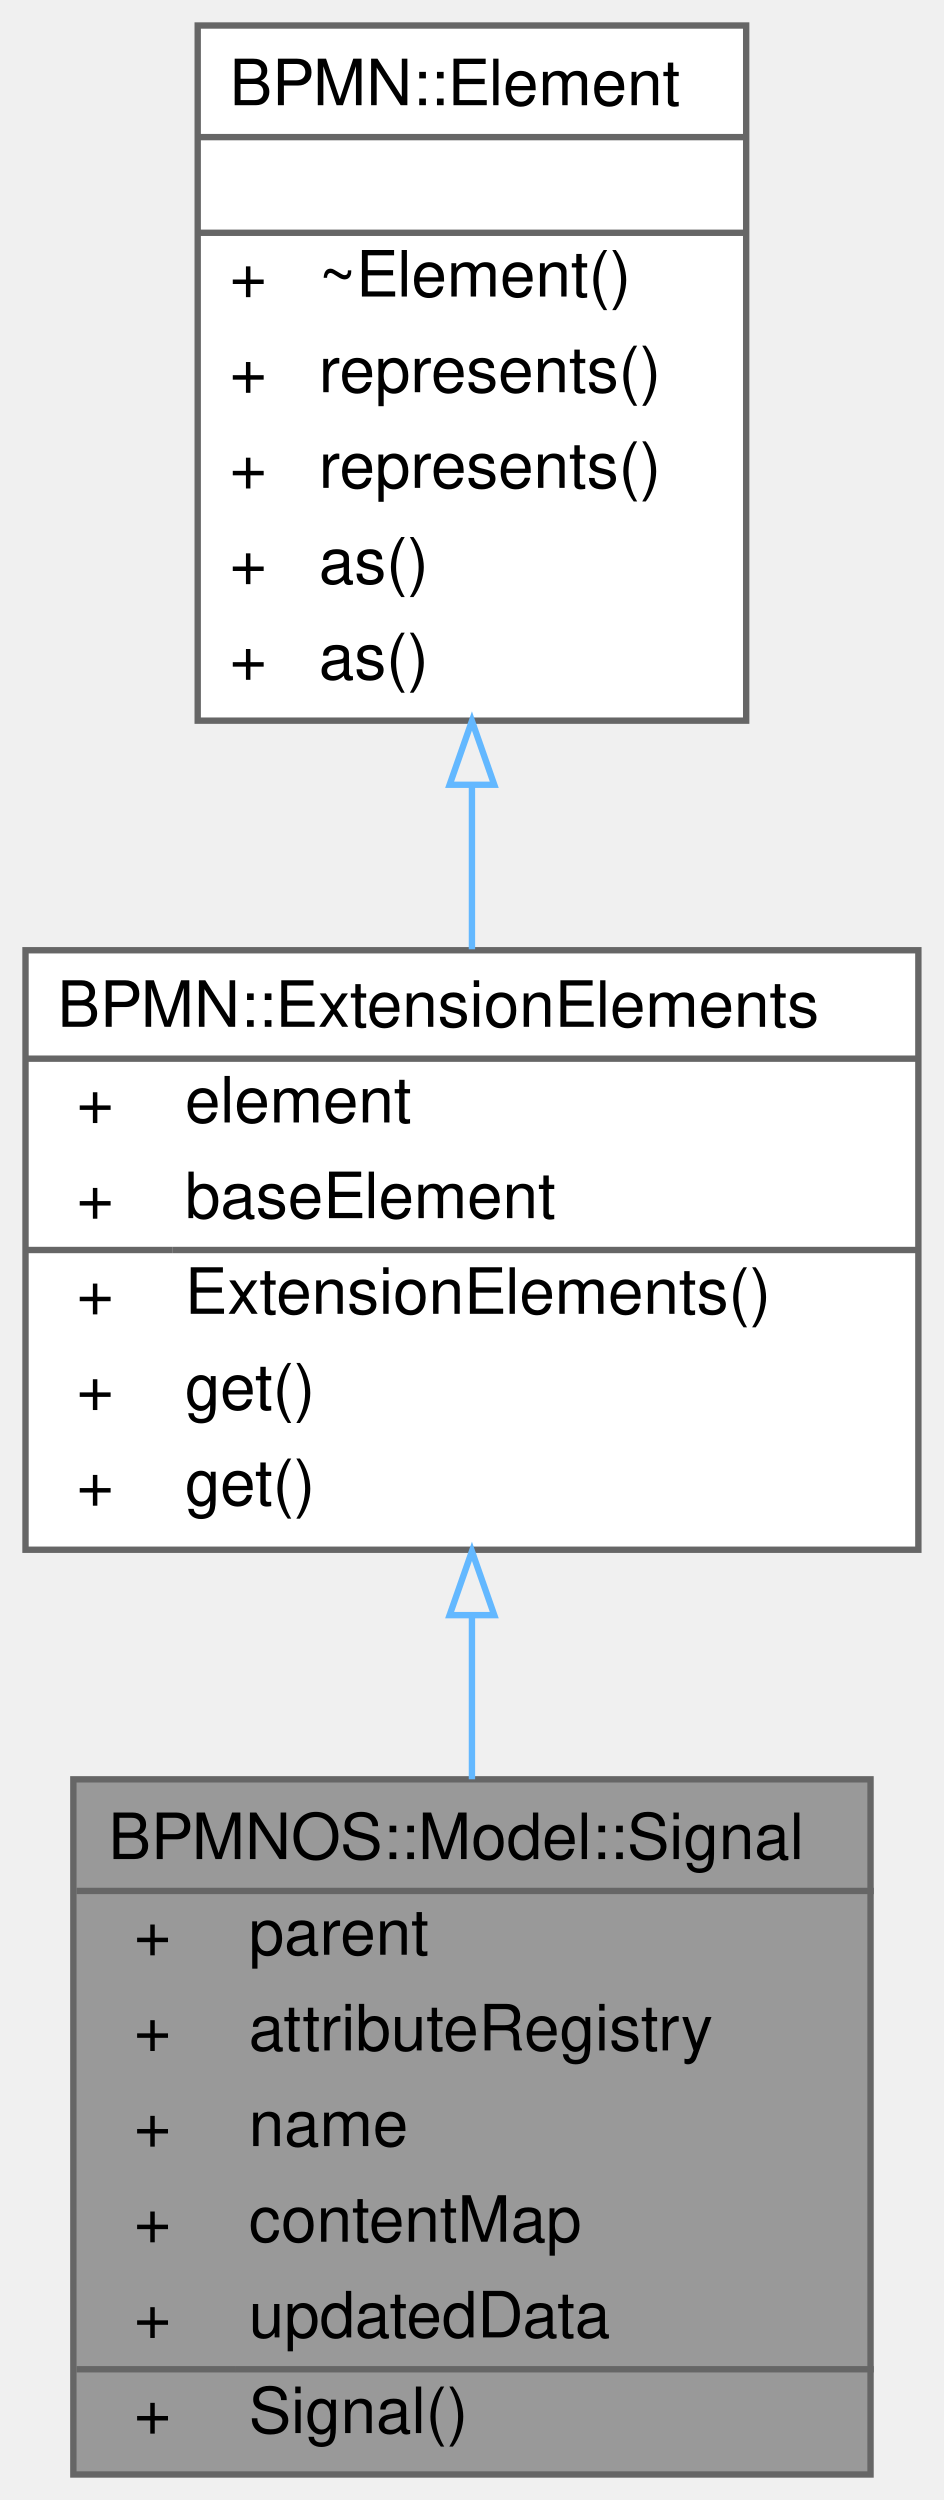
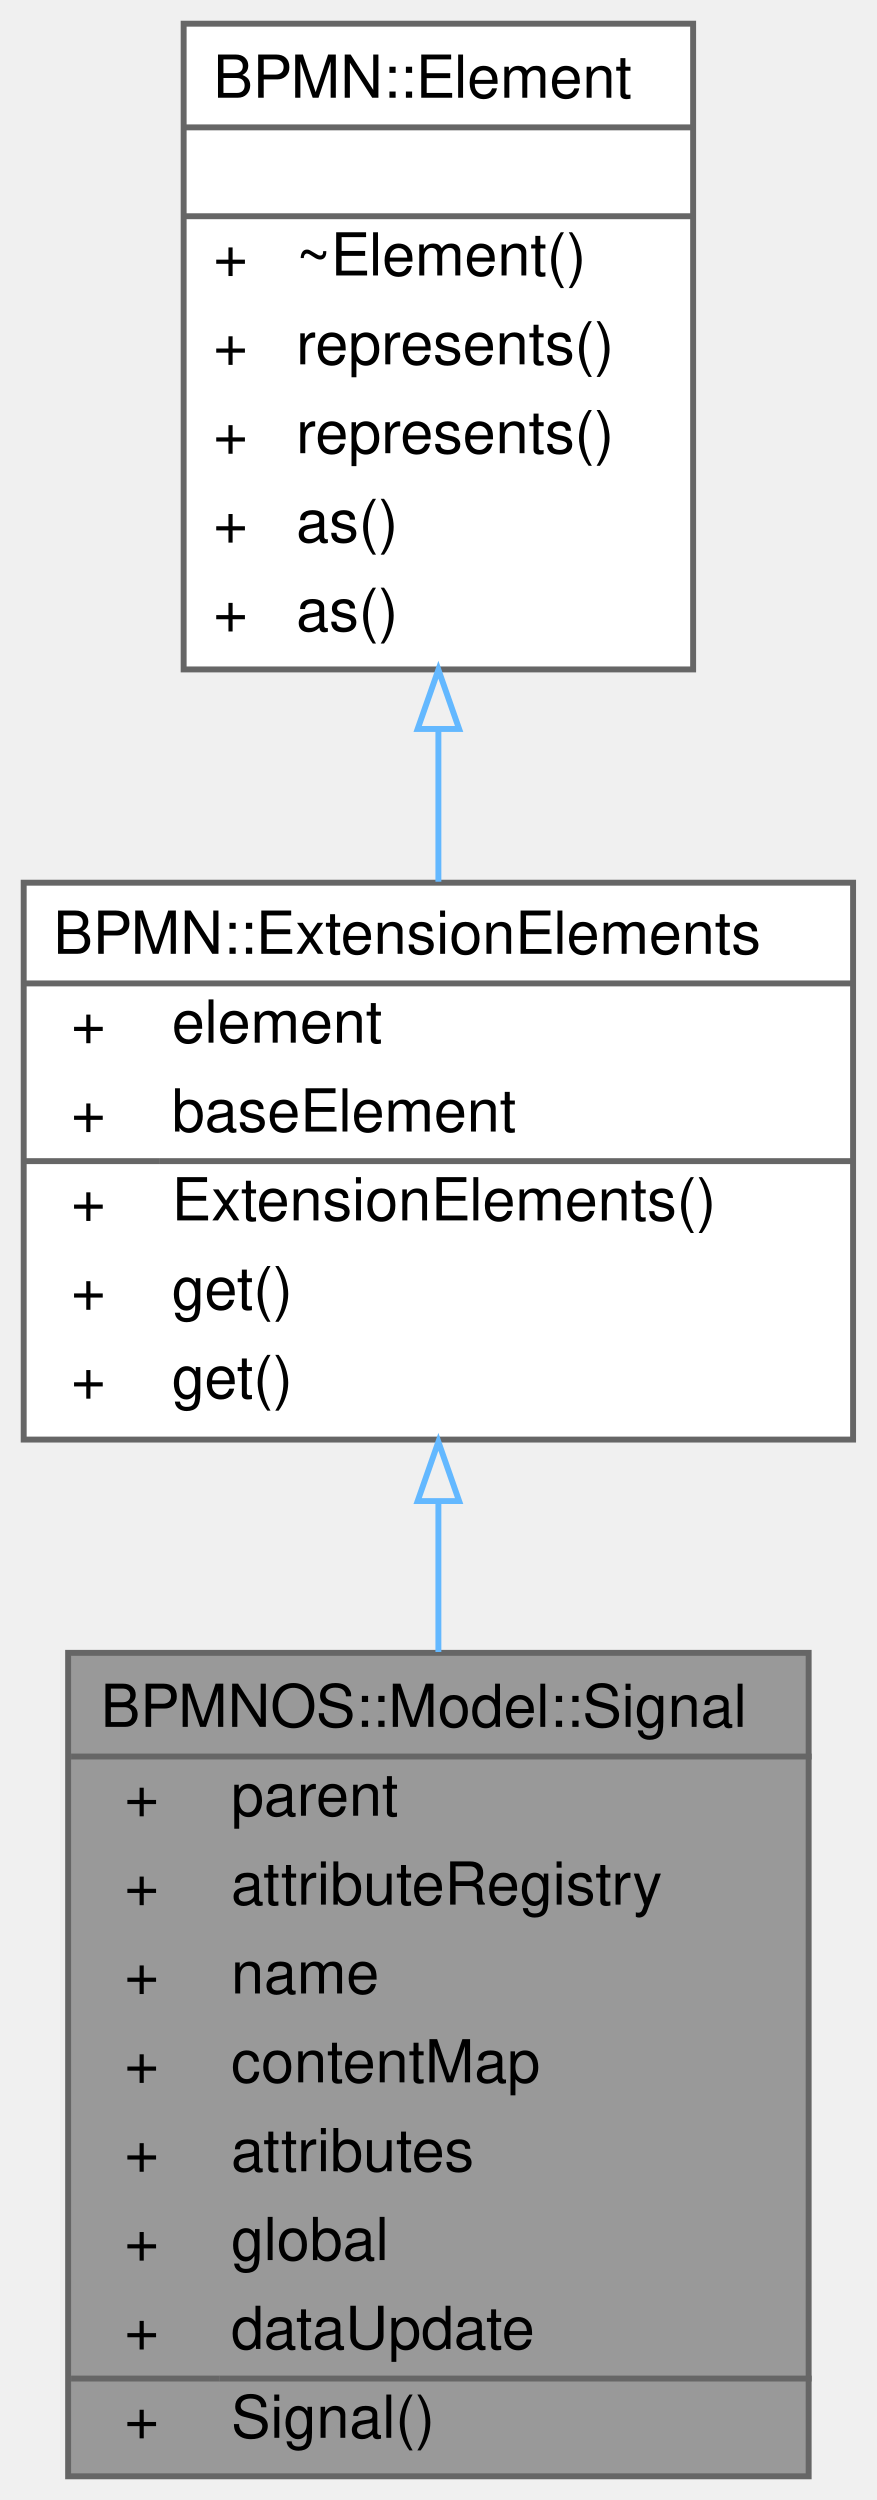
- <svg xmlns="http://www.w3.org/2000/svg" xmlns:xlink="http://www.w3.org/1999/xlink" width="148pt" height="392pt" viewBox="0.00 0.00 148.00 392.00">
-   <g id="graph0" class="graph" transform="scale(1 1) rotate(0) translate(4 388)">
+ <svg xmlns="http://www.w3.org/2000/svg" xmlns:xlink="http://www.w3.org/1999/xlink" width="148pt" height="422pt" viewBox="0.00 0.00 148.00 422.00">
+   <g id="graph0" class="graph" transform="scale(1 1) rotate(0) translate(4 418)">
    <g id="Node000001" class="node">
      <g id="a_Node000001">
        <a xlink:title="Class holding extension elements representing the definition of signal events.">
-           <polygon fill="#999999" stroke="transparent" points="132.5,-109 7.5,-109 7.5,0 132.5,0 132.5,-109" />
-           <text text-anchor="start" x="13" y="-96.5" font-family="Helvetica,sans-Serif" font-size="10.00">BPMNOS::Model::Signal</text>
+           <polygon fill="#999999" stroke="transparent" points="132.5,-139 7.5,-139 7.5,0 132.5,0 132.5,-139" />
+           <text text-anchor="start" x="13" y="-126.5" font-family="Helvetica,sans-Serif" font-size="10.00">BPMNOS::Model::Signal</text>
+           <text text-anchor="start" x="17" y="-111.5" font-family="Helvetica,sans-Serif" font-size="10.00">+</text>
+           <text text-anchor="start" x="35" y="-111.5" font-family="Helvetica,sans-Serif" font-size="10.00">parent</text>
+           <text text-anchor="start" x="17" y="-96.5" font-family="Helvetica,sans-Serif" font-size="10.00">+</text>
+           <text text-anchor="start" x="35" y="-96.5" font-family="Helvetica,sans-Serif" font-size="10.00">attributeRegistry</text>
          <text text-anchor="start" x="17" y="-81.5" font-family="Helvetica,sans-Serif" font-size="10.00">+</text>
-           <text text-anchor="start" x="35" y="-81.5" font-family="Helvetica,sans-Serif" font-size="10.00">parent</text>
+           <text text-anchor="start" x="35" y="-81.5" font-family="Helvetica,sans-Serif" font-size="10.00">name</text>
          <text text-anchor="start" x="17" y="-66.5" font-family="Helvetica,sans-Serif" font-size="10.00">+</text>
-           <text text-anchor="start" x="35" y="-66.5" font-family="Helvetica,sans-Serif" font-size="10.00">attributeRegistry</text>
+           <text text-anchor="start" x="35" y="-66.5" font-family="Helvetica,sans-Serif" font-size="10.00">contentMap</text>
          <text text-anchor="start" x="17" y="-51.5" font-family="Helvetica,sans-Serif" font-size="10.00">+</text>
-           <text text-anchor="start" x="35" y="-51.5" font-family="Helvetica,sans-Serif" font-size="10.00">name</text>
+           <text text-anchor="start" x="35" y="-51.5" font-family="Helvetica,sans-Serif" font-size="10.00">attributes</text>
          <text text-anchor="start" x="17" y="-36.5" font-family="Helvetica,sans-Serif" font-size="10.00">+</text>
-           <text text-anchor="start" x="35" y="-36.5" font-family="Helvetica,sans-Serif" font-size="10.00">contentMap</text>
+           <text text-anchor="start" x="35" y="-36.5" font-family="Helvetica,sans-Serif" font-size="10.00">global</text>
          <text text-anchor="start" x="17" y="-21.5" font-family="Helvetica,sans-Serif" font-size="10.00">+</text>
-           <text text-anchor="start" x="35" y="-21.5" font-family="Helvetica,sans-Serif" font-size="10.00">updatedData</text>
+           <text text-anchor="start" x="35" y="-21.5" font-family="Helvetica,sans-Serif" font-size="10.00">dataUpdate</text>
          <text text-anchor="start" x="17" y="-6.5" font-family="Helvetica,sans-Serif" font-size="10.00">+</text>
          <text text-anchor="start" x="35" y="-6.5" font-family="Helvetica,sans-Serif" font-size="10.00">Signal()</text>
-           <polygon fill="#666666" stroke="#666666" points="8,-91.5 8,-91.5 133,-91.5 133,-91.5 8,-91.5" />
+           <polygon fill="#666666" stroke="#666666" points="8,-121.5 8,-121.5 133,-121.5 133,-121.5 8,-121.5" />
          <polygon fill="#666666" stroke="#666666" points="8,-16.5 8,-16.5 33,-16.5 33,-16.5 8,-16.5" />
          <polygon fill="#666666" stroke="#666666" points="33,-16.5 33,-16.5 133,-16.5 133,-16.5 33,-16.5" />
-           <polygon fill="none" stroke="#666666" points="7.5,0 7.5,-109 132.5,-109 132.5,0 7.5,0" />
+           <polygon fill="none" stroke="#666666" points="7.5,0 7.5,-139 132.5,-139 132.5,0 7.5,0" />
        </a>
      </g>
    </g>
    <g id="Node000002" class="node">
      <g id="a_Node000002">
        <a target="_parent" xlink:href="https://bpmn-os.github.io/bpmnpp/classBPMN_1_1ExtensionElements.html" xlink:title=" ">
-           <polygon fill="white" stroke="transparent" points="140,-239 0,-239 0,-145 140,-145 140,-239" />
-           <text text-anchor="start" x="5" y="-227" font-family="Helvetica,sans-Serif" font-size="10.00">BPMN::ExtensionElements</text>
+           <polygon fill="white" stroke="transparent" points="140,-269 0,-269 0,-175 140,-175 140,-269" />
+           <text text-anchor="start" x="5" y="-257" font-family="Helvetica,sans-Serif" font-size="10.00">BPMN::ExtensionElements</text>
+           <text text-anchor="start" x="8" y="-242" font-family="Helvetica,sans-Serif" font-size="10.00">+</text>
+           <text text-anchor="start" x="25" y="-242" font-family="Helvetica,sans-Serif" font-size="10.00">element</text>
+           <text text-anchor="start" x="8" y="-227" font-family="Helvetica,sans-Serif" font-size="10.00">+</text>
+           <text text-anchor="start" x="25" y="-227" font-family="Helvetica,sans-Serif" font-size="10.00">baseElement</text>
          <text text-anchor="start" x="8" y="-212" font-family="Helvetica,sans-Serif" font-size="10.00">+</text>
-           <text text-anchor="start" x="25" y="-212" font-family="Helvetica,sans-Serif" font-size="10.00">element</text>
+           <text text-anchor="start" x="25" y="-212" font-family="Helvetica,sans-Serif" font-size="10.00">ExtensionElements()</text>
          <text text-anchor="start" x="8" y="-197" font-family="Helvetica,sans-Serif" font-size="10.00">+</text>
-           <text text-anchor="start" x="25" y="-197" font-family="Helvetica,sans-Serif" font-size="10.00">baseElement</text>
+           <text text-anchor="start" x="25" y="-197" font-family="Helvetica,sans-Serif" font-size="10.00">get()</text>
          <text text-anchor="start" x="8" y="-182" font-family="Helvetica,sans-Serif" font-size="10.00">+</text>
-           <text text-anchor="start" x="25" y="-182" font-family="Helvetica,sans-Serif" font-size="10.00">ExtensionElements()</text>
-           <text text-anchor="start" x="8" y="-167" font-family="Helvetica,sans-Serif" font-size="10.00">+</text>
-           <text text-anchor="start" x="25" y="-167" font-family="Helvetica,sans-Serif" font-size="10.00">get()</text>
-           <text text-anchor="start" x="8" y="-152" font-family="Helvetica,sans-Serif" font-size="10.00">+</text>
-           <text text-anchor="start" x="25" y="-152" font-family="Helvetica,sans-Serif" font-size="10.00">get()</text>
-           <polygon fill="#666666" stroke="#666666" points="0,-222 0,-222 140,-222 140,-222 0,-222" />
-           <polygon fill="#666666" stroke="#666666" points="0,-192 0,-192 23,-192 23,-192 0,-192" />
-           <polygon fill="#666666" stroke="#666666" points="23,-192 23,-192 140,-192 140,-192 23,-192" />
-           <polygon fill="none" stroke="#666666" points="0,-145 0,-239 140,-239 140,-145 0,-145" />
+           <text text-anchor="start" x="25" y="-182" font-family="Helvetica,sans-Serif" font-size="10.00">get()</text>
+           <polygon fill="#666666" stroke="#666666" points="0,-252 0,-252 140,-252 140,-252 0,-252" />
+           <polygon fill="#666666" stroke="#666666" points="0,-222 0,-222 23,-222 23,-222 0,-222" />
+           <polygon fill="#666666" stroke="#666666" points="23,-222 23,-222 140,-222 140,-222 23,-222" />
+           <polygon fill="none" stroke="#666666" points="0,-175 0,-269 140,-269 140,-175 0,-175" />
        </a>
      </g>
    </g>
    <g id="edge1_Node000001_Node000002" class="edge">
      <g id="a_edge1_Node000001_Node000002">
        <a xlink:title=" ">
-           <path fill="none" stroke="#63b8ff" d="M70,-134.58C70,-126.12 70,-117.41 70,-109.01" />
-           <polygon fill="none" stroke="#63b8ff" points="66.5,-134.75 70,-144.75 73.5,-134.75 66.5,-134.75" />
+           <path fill="none" stroke="#63b8ff" d="M70,-164.38C70,-156.14 70,-147.58 70,-139.14" />
+           <polygon fill="none" stroke="#63b8ff" points="66.5,-164.62 70,-174.62 73.5,-164.62 66.5,-164.62" />
        </a>
      </g>
    </g>
    <g id="Node000003" class="node">
      <g id="a_Node000003">
        <a target="_parent" xlink:href="https://bpmn-os.github.io/bpmnpp/classBPMN_1_1Element.html" xlink:title=" ">
-           <polygon fill="white" stroke="transparent" points="113,-384 27,-384 27,-275 113,-275 113,-384" />
-           <text text-anchor="start" x="32" y="-371.5" font-family="Helvetica,sans-Serif" font-size="10.00">BPMN::Element</text>
-           <text text-anchor="start" x="68" y="-356.5" font-family="Helvetica,sans-Serif" font-size="10.00"> </text>
+           <polygon fill="white" stroke="transparent" points="113,-414 27,-414 27,-305 113,-305 113,-414" />
+           <text text-anchor="start" x="32" y="-401.5" font-family="Helvetica,sans-Serif" font-size="10.00">BPMN::Element</text>
+           <text text-anchor="start" x="68" y="-386.5" font-family="Helvetica,sans-Serif" font-size="10.00"> </text>
+           <text text-anchor="start" x="32" y="-371.5" font-family="Helvetica,sans-Serif" font-size="10.00">+</text>
+           <text text-anchor="start" x="46" y="-371.5" font-family="Helvetica,sans-Serif" font-size="10.00">~Element()</text>
+           <text text-anchor="start" x="32" y="-356.5" font-family="Helvetica,sans-Serif" font-size="10.00">+</text>
+           <text text-anchor="start" x="46" y="-356.5" font-family="Helvetica,sans-Serif" font-size="10.00">represents()</text>
          <text text-anchor="start" x="32" y="-341.5" font-family="Helvetica,sans-Serif" font-size="10.00">+</text>
-           <text text-anchor="start" x="46" y="-341.5" font-family="Helvetica,sans-Serif" font-size="10.00">~Element()</text>
+           <text text-anchor="start" x="46" y="-341.5" font-family="Helvetica,sans-Serif" font-size="10.00">represents()</text>
          <text text-anchor="start" x="32" y="-326.5" font-family="Helvetica,sans-Serif" font-size="10.00">+</text>
-           <text text-anchor="start" x="46" y="-326.5" font-family="Helvetica,sans-Serif" font-size="10.00">represents()</text>
+           <text text-anchor="start" x="46" y="-326.5" font-family="Helvetica,sans-Serif" font-size="10.00">as()</text>
          <text text-anchor="start" x="32" y="-311.5" font-family="Helvetica,sans-Serif" font-size="10.00">+</text>
-           <text text-anchor="start" x="46" y="-311.5" font-family="Helvetica,sans-Serif" font-size="10.00">represents()</text>
-           <text text-anchor="start" x="32" y="-296.5" font-family="Helvetica,sans-Serif" font-size="10.00">+</text>
-           <text text-anchor="start" x="46" y="-296.5" font-family="Helvetica,sans-Serif" font-size="10.00">as()</text>
-           <text text-anchor="start" x="32" y="-281.5" font-family="Helvetica,sans-Serif" font-size="10.00">+</text>
-           <text text-anchor="start" x="46" y="-281.5" font-family="Helvetica,sans-Serif" font-size="10.00">as()</text>
-           <polygon fill="#666666" stroke="#666666" points="27,-366.5 27,-366.5 113,-366.5 113,-366.5 27,-366.5" />
-           <polygon fill="#666666" stroke="#666666" points="27,-351.5 27,-351.5 113,-351.5 113,-351.5 27,-351.5" />
-           <polygon fill="none" stroke="#666666" points="27,-275 27,-384 113,-384 113,-275 27,-275" />
+           <text text-anchor="start" x="46" y="-311.5" font-family="Helvetica,sans-Serif" font-size="10.00">as()</text>
+           <polygon fill="#666666" stroke="#666666" points="27,-396.5 27,-396.5 113,-396.5 113,-396.5 27,-396.5" />
+           <polygon fill="#666666" stroke="#666666" points="27,-381.5 27,-381.5 113,-381.5 113,-381.5 27,-381.5" />
+           <polygon fill="none" stroke="#666666" points="27,-305 27,-414 113,-414 113,-305 27,-305" />
        </a>
      </g>
    </g>
    <g id="edge2_Node000002_Node000003" class="edge">
      <g id="a_edge2_Node000002_Node000003">
        <a xlink:title=" ">
-           <path fill="none" stroke="#63b8ff" d="M70,-264.85C70,-256.19 70,-247.43 70,-239.16" />
-           <polygon fill="none" stroke="#63b8ff" points="66.5,-264.95 70,-274.95 73.5,-264.95 66.5,-264.95" />
+           <path fill="none" stroke="#63b8ff" d="M70,-294.85C70,-286.19 70,-277.43 70,-269.16" />
+           <polygon fill="none" stroke="#63b8ff" points="66.5,-294.95 70,-304.95 73.5,-294.95 66.5,-294.95" />
        </a>
      </g>
    </g>
  </g>
</svg>
